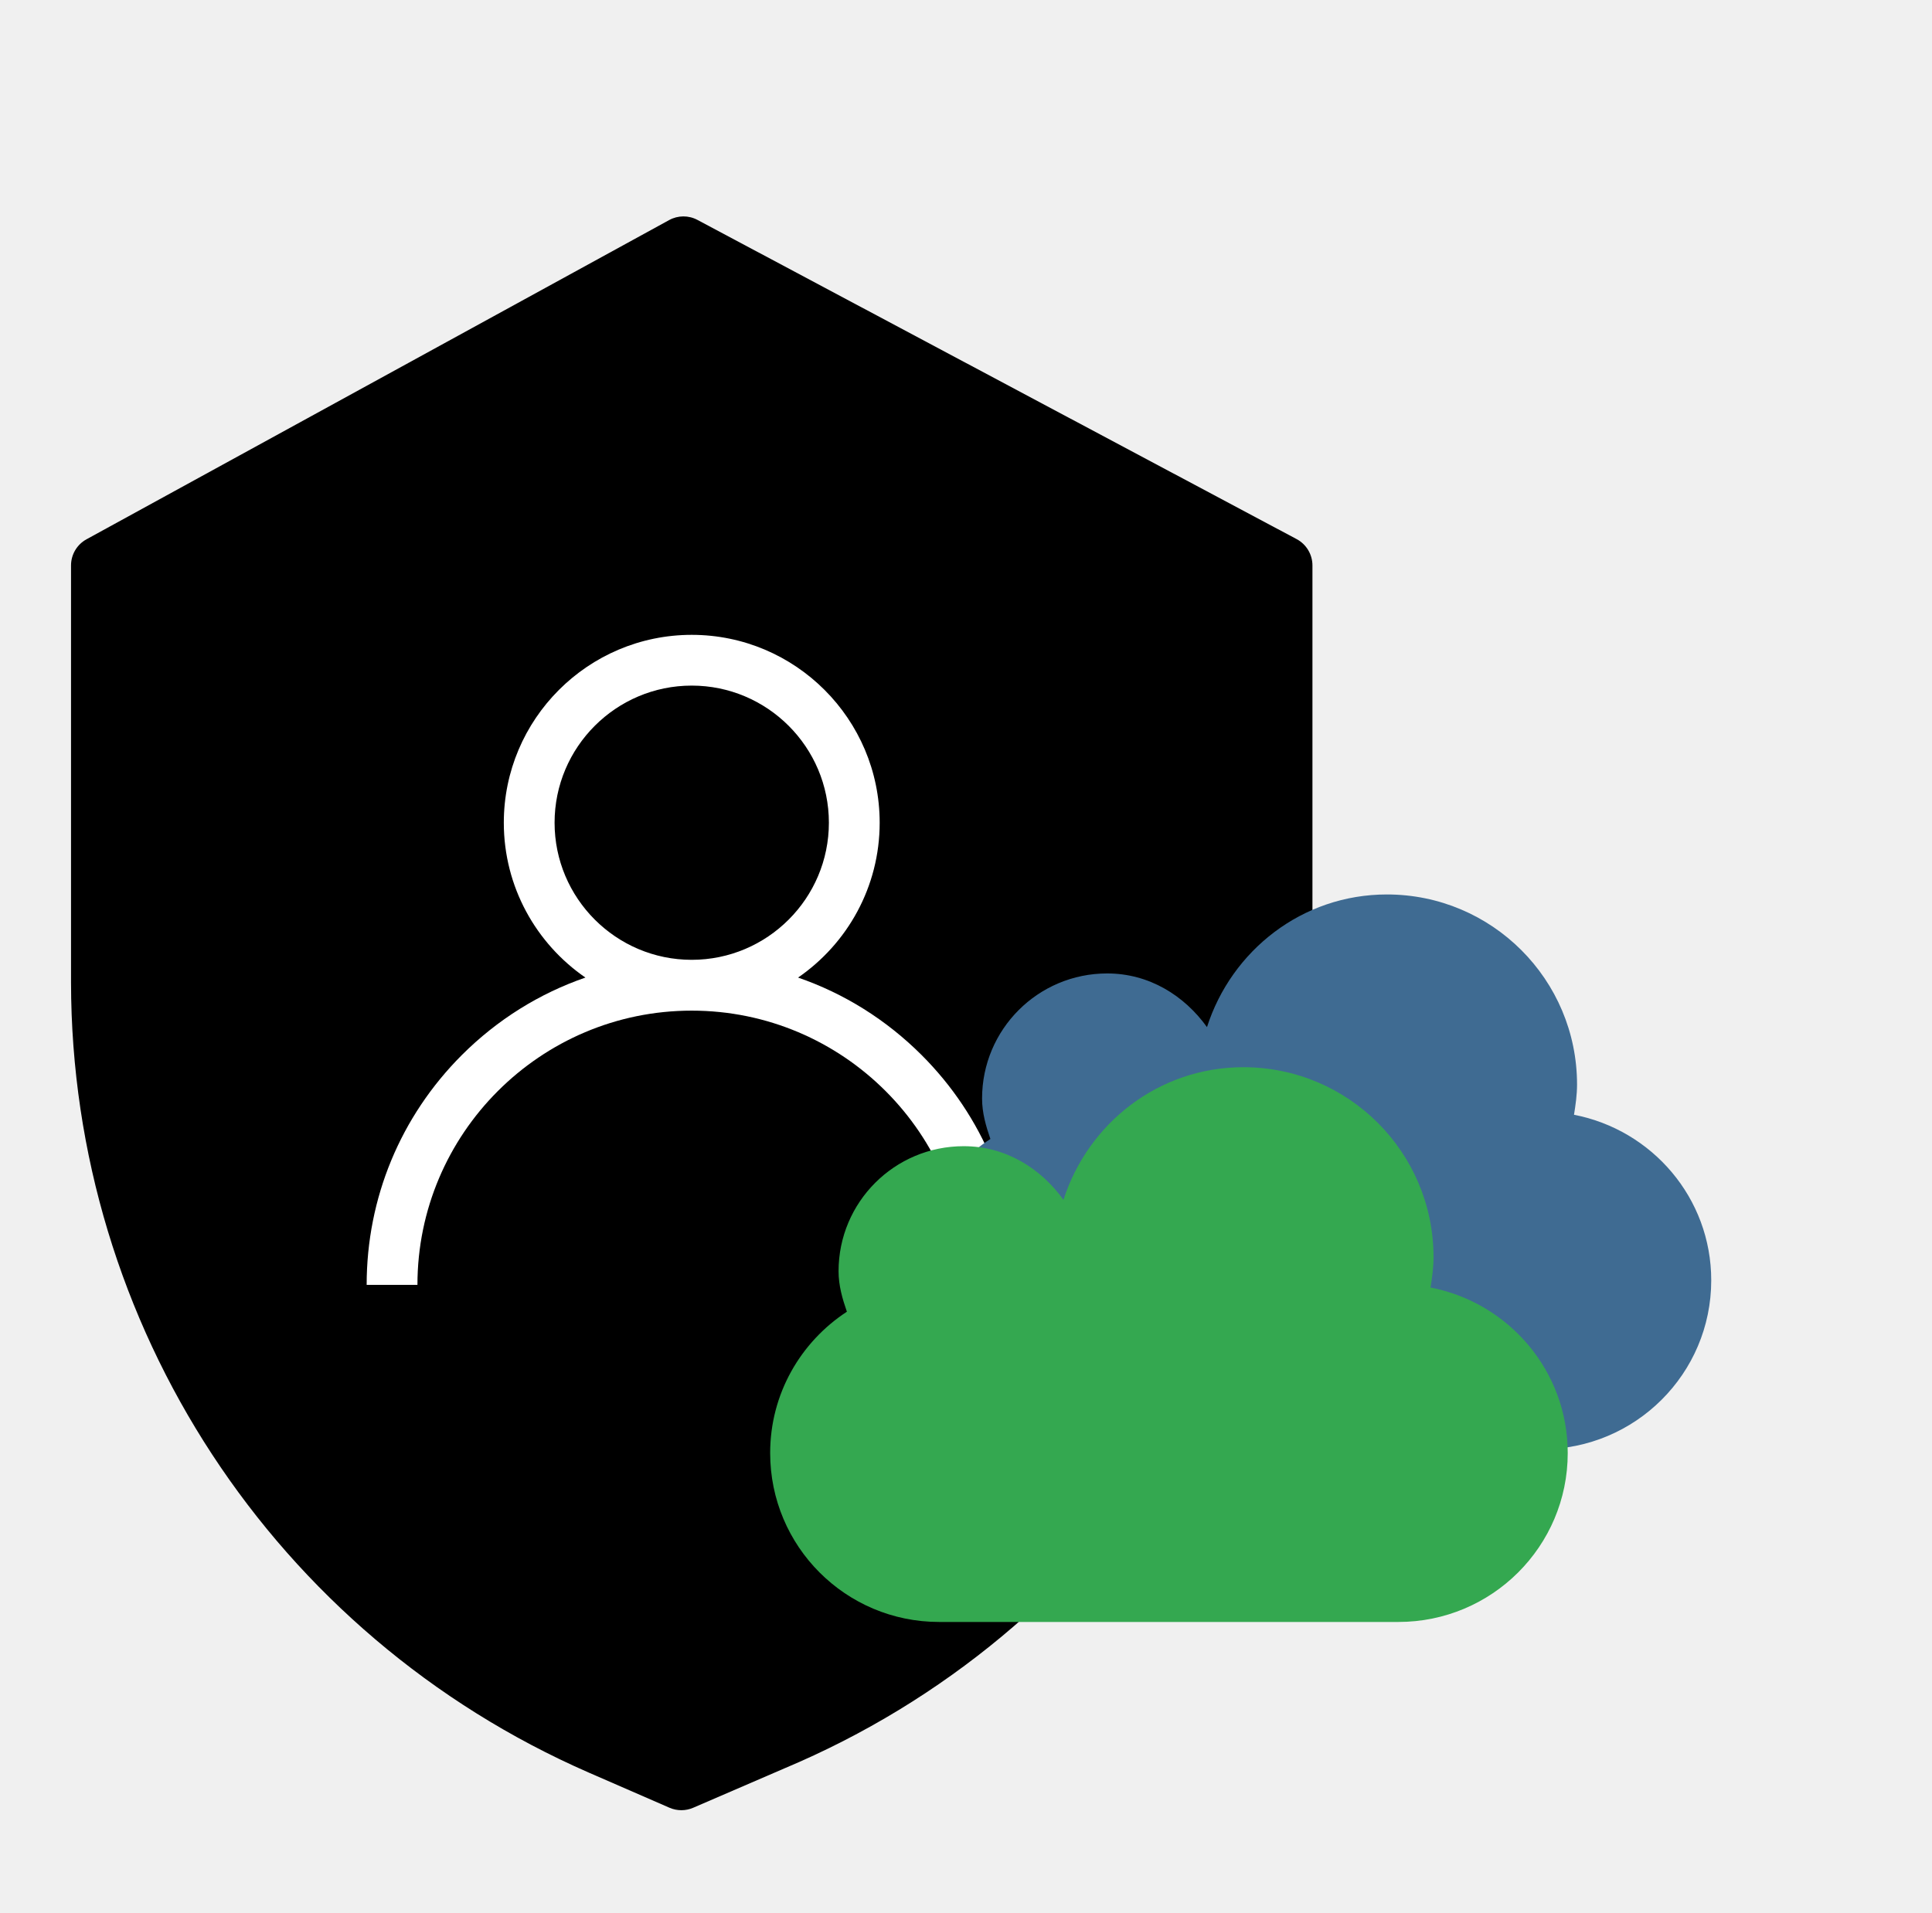
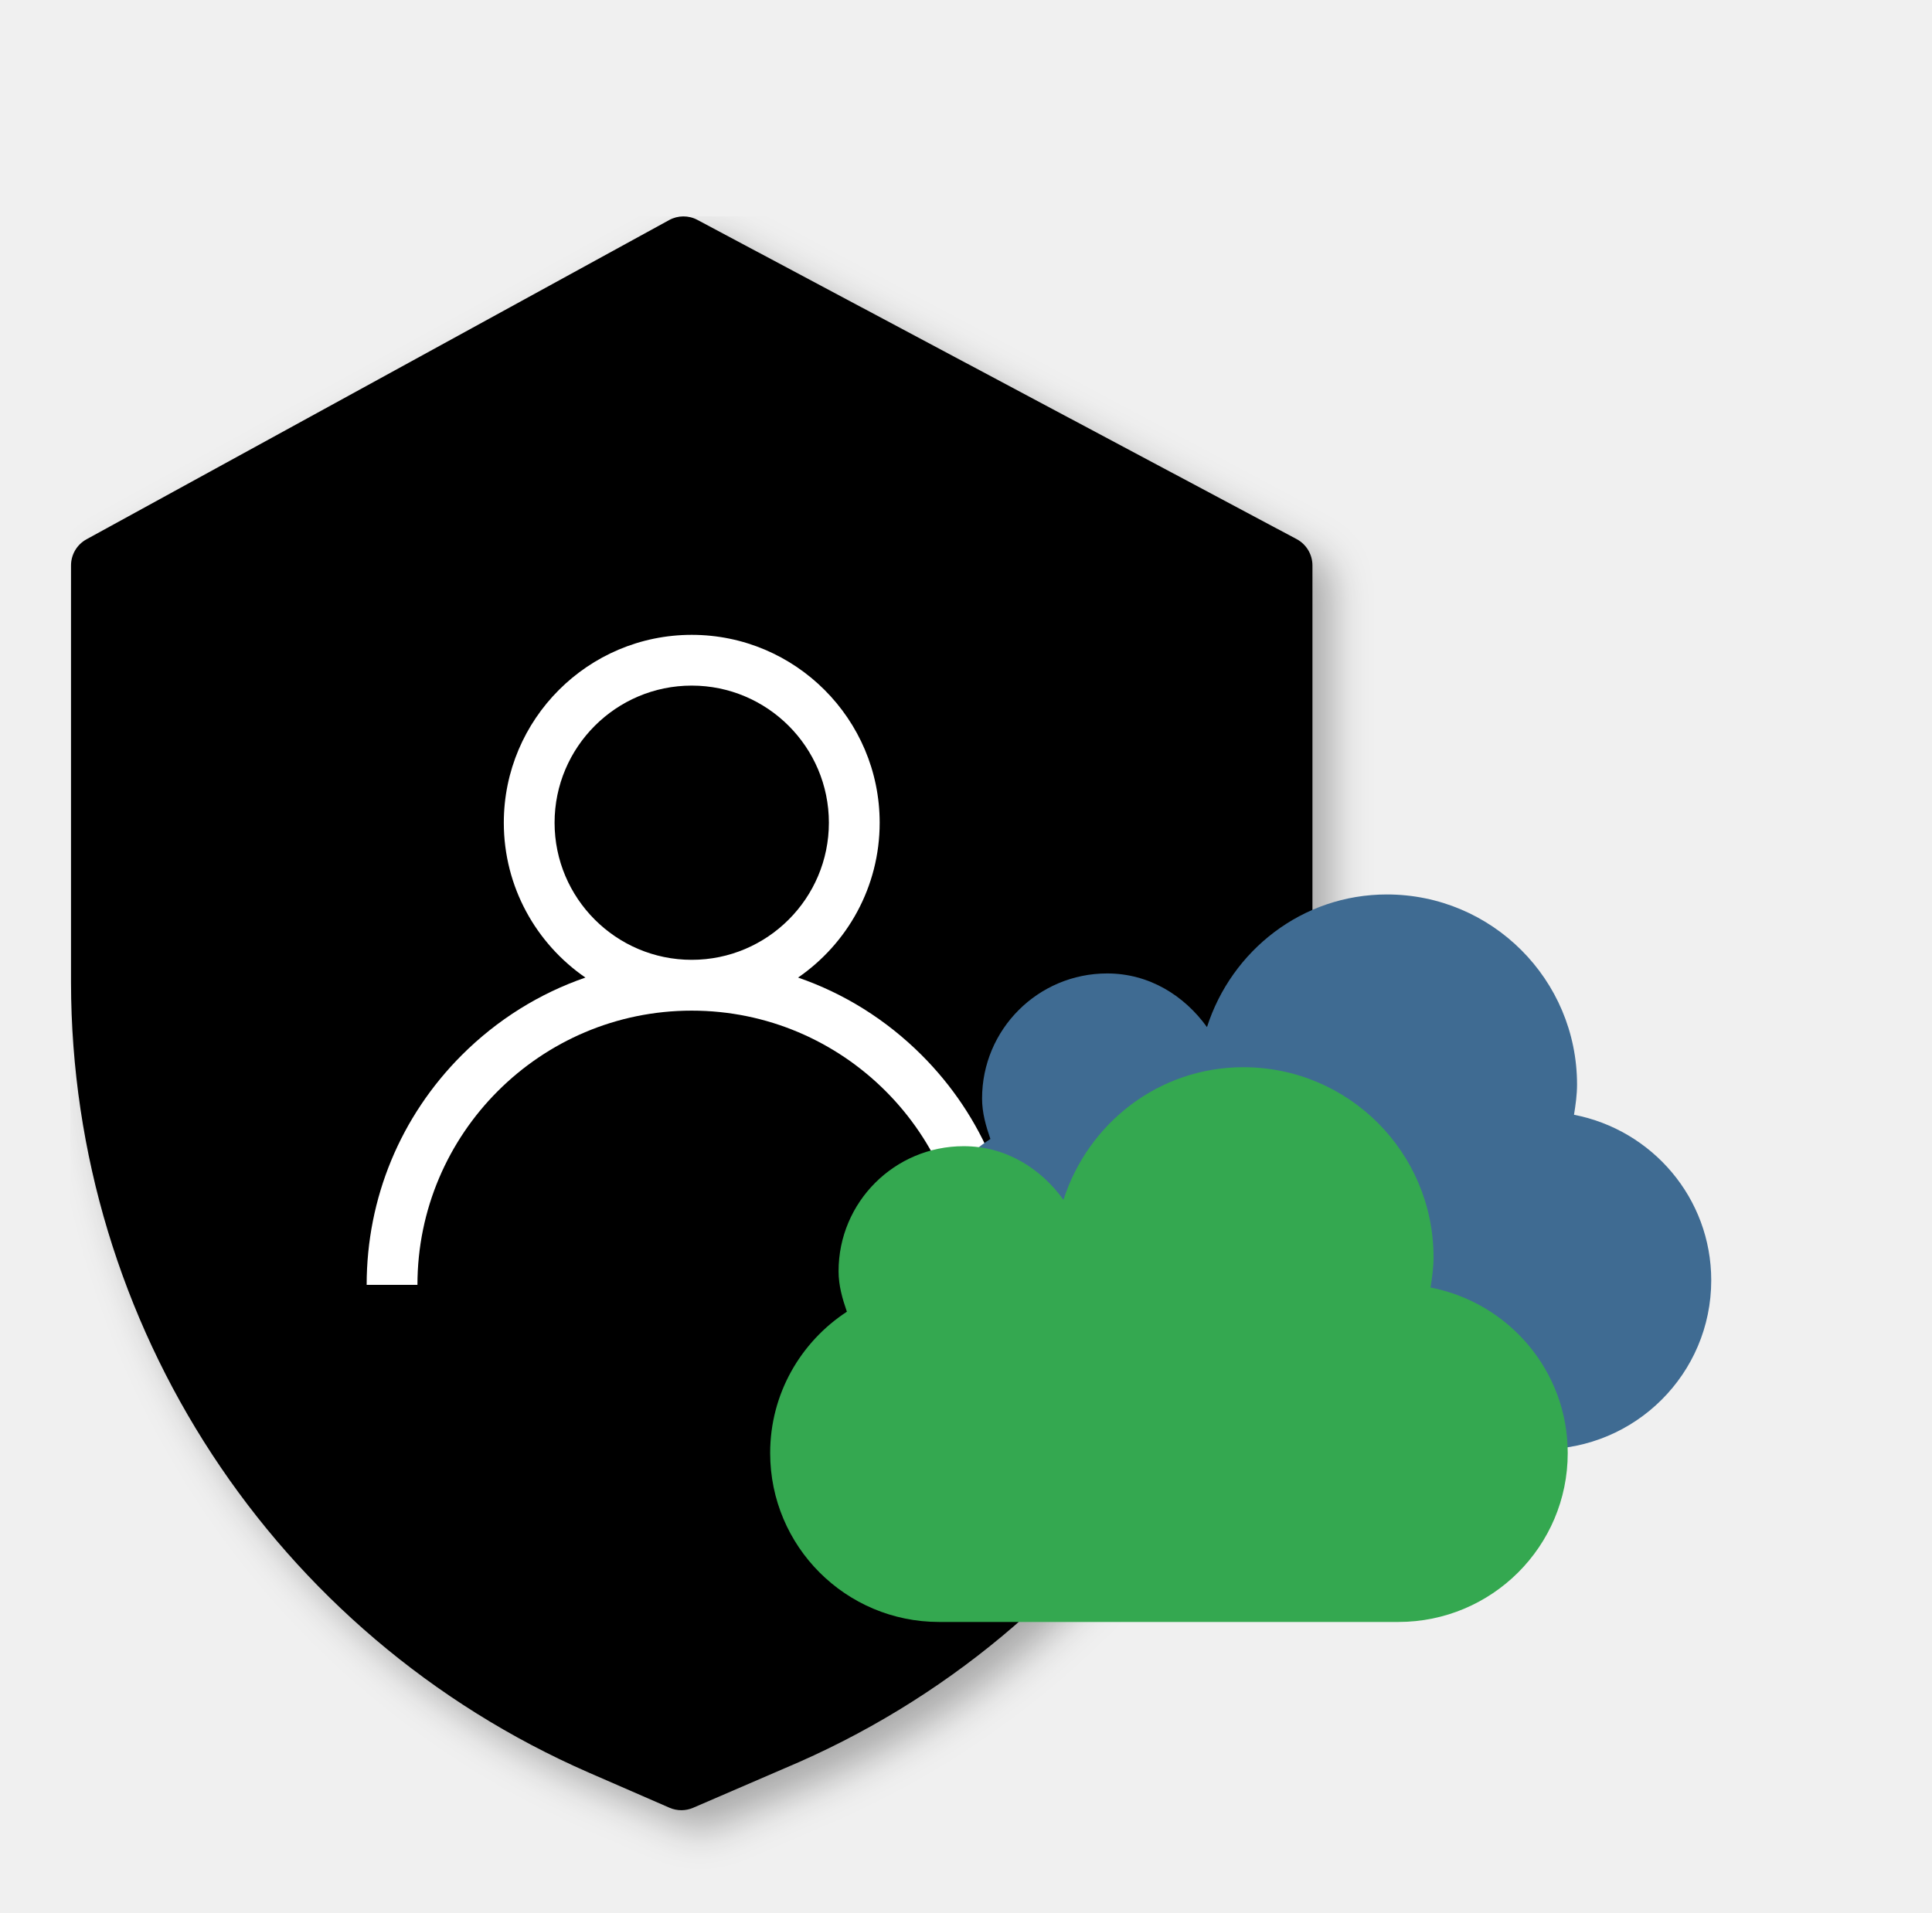
<svg xmlns="http://www.w3.org/2000/svg" class="icon" xml:space="preserve" version="1.1" width="101px" height="100px" viewBox="0 0 101 100">
  <g id="account-shadow">
+     <defs>
+       <filter id="f1" x="0" y="0" width="200%" height="200%">
+         <feOffset result="offOut" in="SourceAlpha" dx="1" dy="1" />
+         <feBlend in="SourceGraphic" in2="blurOut" mode="normal" />
+         <feGaussianBlur result="blurOut" in="offOut" stdDeviation="1" />
+         <feComponentTransfer>
+           <feFuncA type="linear" slope="0.3" />
+         </feComponentTransfer>
+         <feMerge>
+           <feMergeNode />
+           <feMergeNode in="SourceGraphic" />
+         </feMerge>
+       </filter>
+     </defs>
    <g opacity="1">
-       <path class="path fill primary" d="M67.785+28.19L36.462+11.5C35.997+11.251+35.441+11.255+34.979+11.509L4.523+28.199C4.024+28.472+3.713+28.996+3.713+29.566L3.713+51.368C3.731+69.291+14.35+85.503+30.77+92.684L34.999+94.526C35.393+94.698+35.844+94.698+36.239+94.527L41.003+92.47C57.729+85.445+68.609+69.075+68.611+50.935L68.611+29.565C68.611+28.991+68.292+28.46+67.785+28.19Z" opacity="1" fill="#000000" />
+       <path filter="url(#f1)" class="path fill primary" d="M67.785+28.19L36.462+11.5C35.997+11.251+35.441+11.255+34.979+11.509L4.523+28.199C4.024+28.472+3.713+28.996+3.713+29.566L3.713+51.368C3.731+69.291+14.35+85.503+30.77+92.684L34.999+94.526C35.393+94.698+35.844+94.698+36.239+94.527L41.003+92.47C57.729+85.445+68.609+69.075+68.611+50.935L68.611+29.565C68.611+28.991+68.292+28.46+67.785+28.19Z" opacity="1" fill="#000000" />
      <path d="M48.179+55.167C46.326+53.317+44.125+51.946+41.721+51.117C44.296+49.344+45.987+46.376+45.987+43.02C45.987+37.602+41.58+33.196+36.162+33.196C30.745+33.196+26.338+37.602+26.338+43.02C26.338+46.376+28.03+49.344+30.604+51.117C28.201+51.946+25.997+53.317+24.145+55.167C20.936+58.377+19.168+62.646+19.168+67.185L21.823+67.185C21.823+59.278+28.255+52.846+36.161+52.846C44.068+52.846+50.501+59.278+50.501+67.185L53.156+67.185C53.156+62.645+51.389+58.376+48.179+55.167ZM36.161+50.189C32.208+50.189+28.992+46.973+28.992+43.019C28.992+39.065+32.208+35.85+36.161+35.85C40.115+35.85+43.332+39.065+43.332+43.019C43.332+46.973+40.116+50.189+36.161+50.189Z" opacity="1" fill="#ffffff" />
    </g>
    <path class="path stroke white" stroke-width="1" d="M72.504+46.771C68.074+46.771+64.381+49.703+63.098+53.707C61.91+52.055+60.072+50.901+57.881+50.901C54.266+50.901+51.34+53.827+51.34+57.442C51.34+58.192+51.543+58.885+51.775+59.556C49.362+61.135+47.764+63.848+47.764+66.947C47.764+71.829+51.714+75.78+56.597+75.78L80.606+75.78C85.489+75.78+89.459+71.829+89.459+66.947C89.459+62.641+86.362+59.079+82.285+58.291C82.368+57.776+82.444+57.249+82.444+56.711C82.444+51.221+77.993+46.771+72.504+46.771Z" fill="#3f6b92" stroke-linecap="round" opacity="1" stroke-linejoin="round" />
    <path class="path stroke white" stroke-width="1" d="M65.002+55.804C60.572+55.804+56.879+58.736+55.596+62.74C54.408+61.087+52.57+59.934+50.379+59.934C46.764+59.934+43.838+62.86+43.838+66.474C43.838+67.225+44.041+67.918+44.273+68.589C41.86+70.167+40.262+72.88+40.262+75.979C40.262+80.862+44.212+84.812+49.095+84.812L73.104+84.812C77.987+84.812+81.957+80.862+81.957+75.979C81.957+71.673+78.859+68.112+74.784+67.324C74.866+66.809+74.942+66.281+74.942+65.743C74.942+60.254+70.491+55.804+65.002+55.804Z" fill="#34a850" stroke-linecap="round" opacity="1" stroke-linejoin="round" />
  </g>
</svg>
